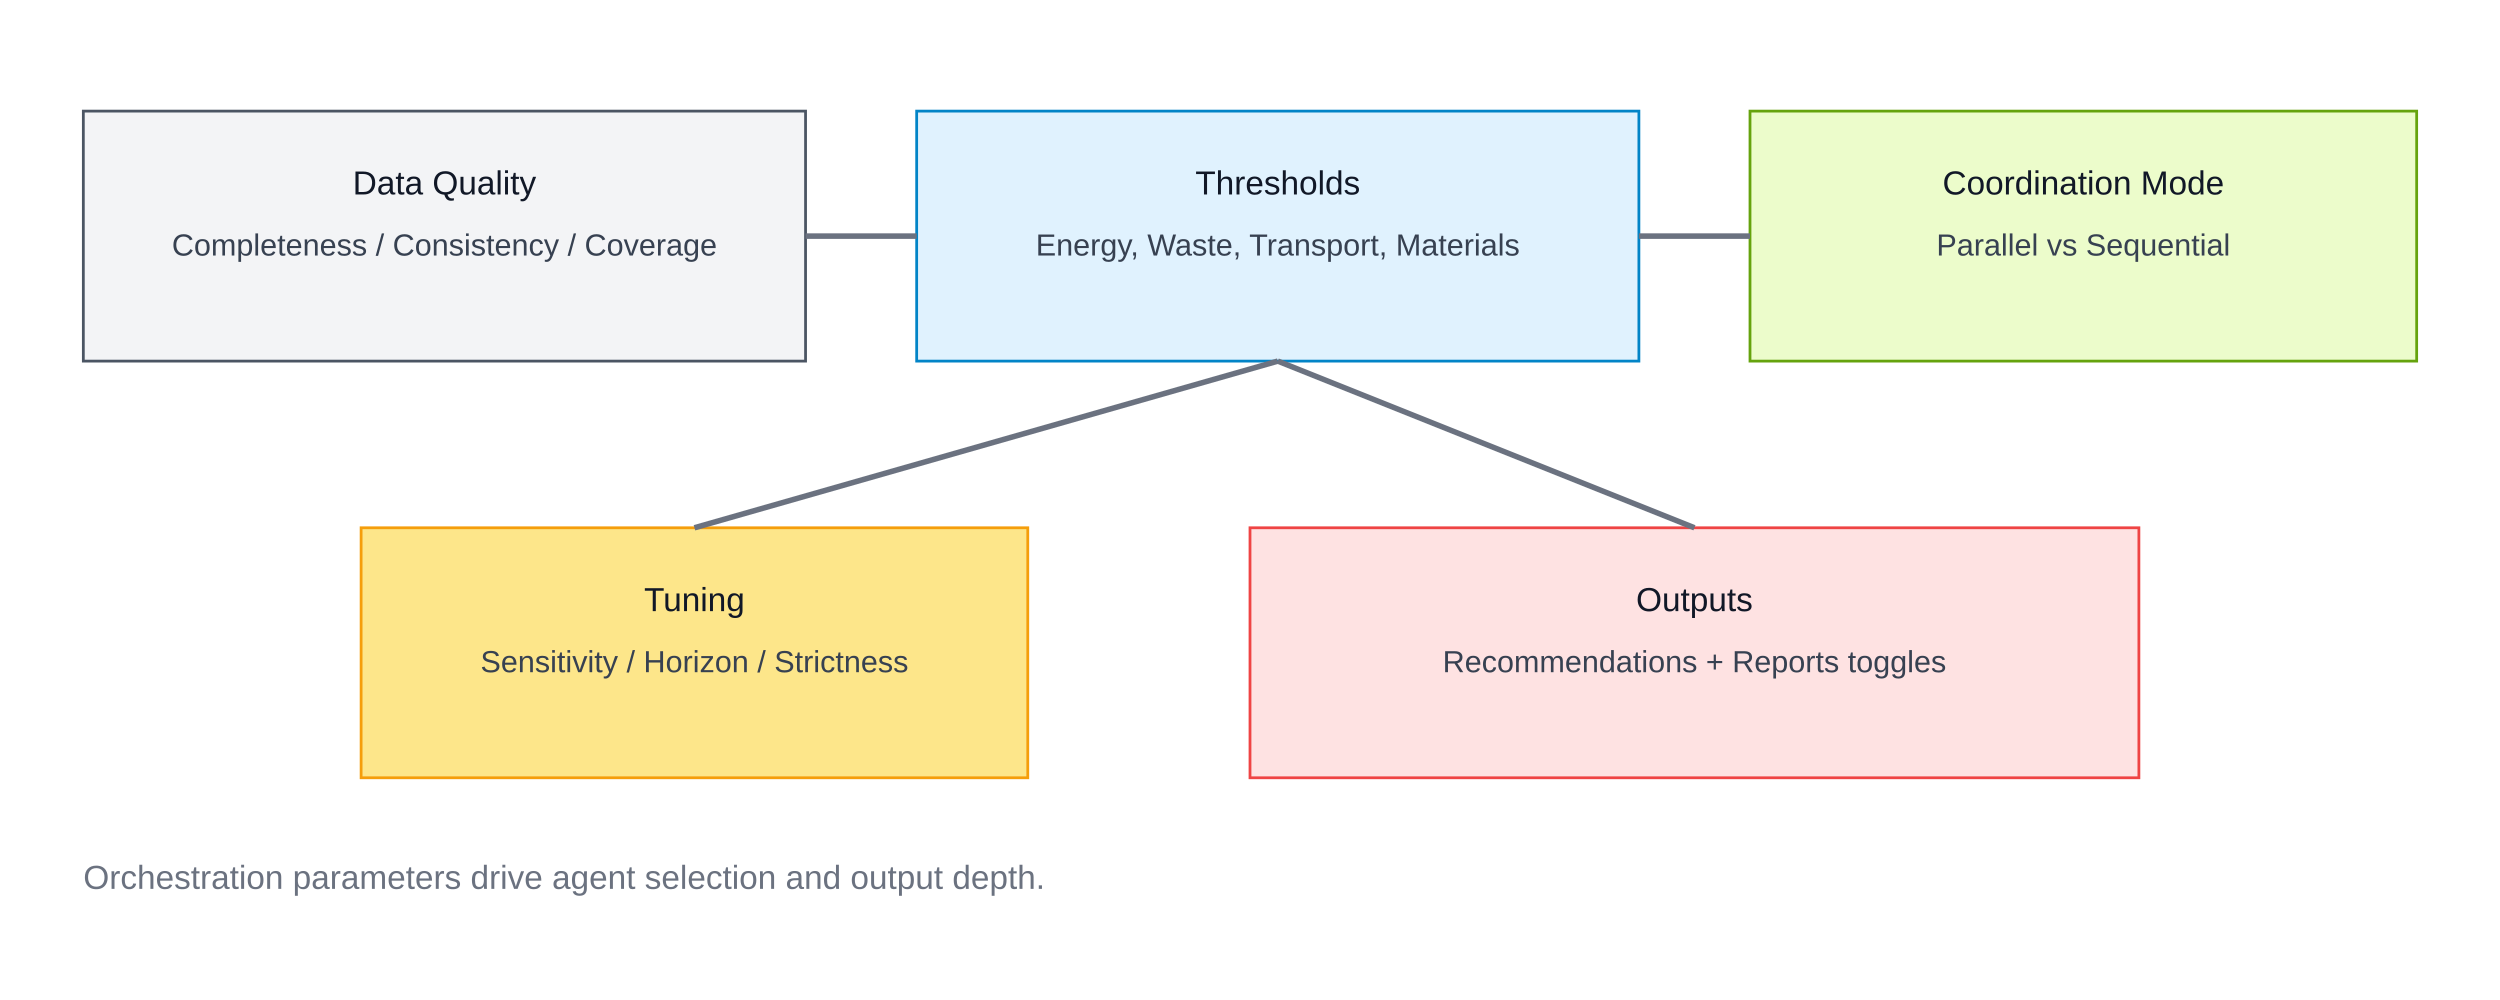
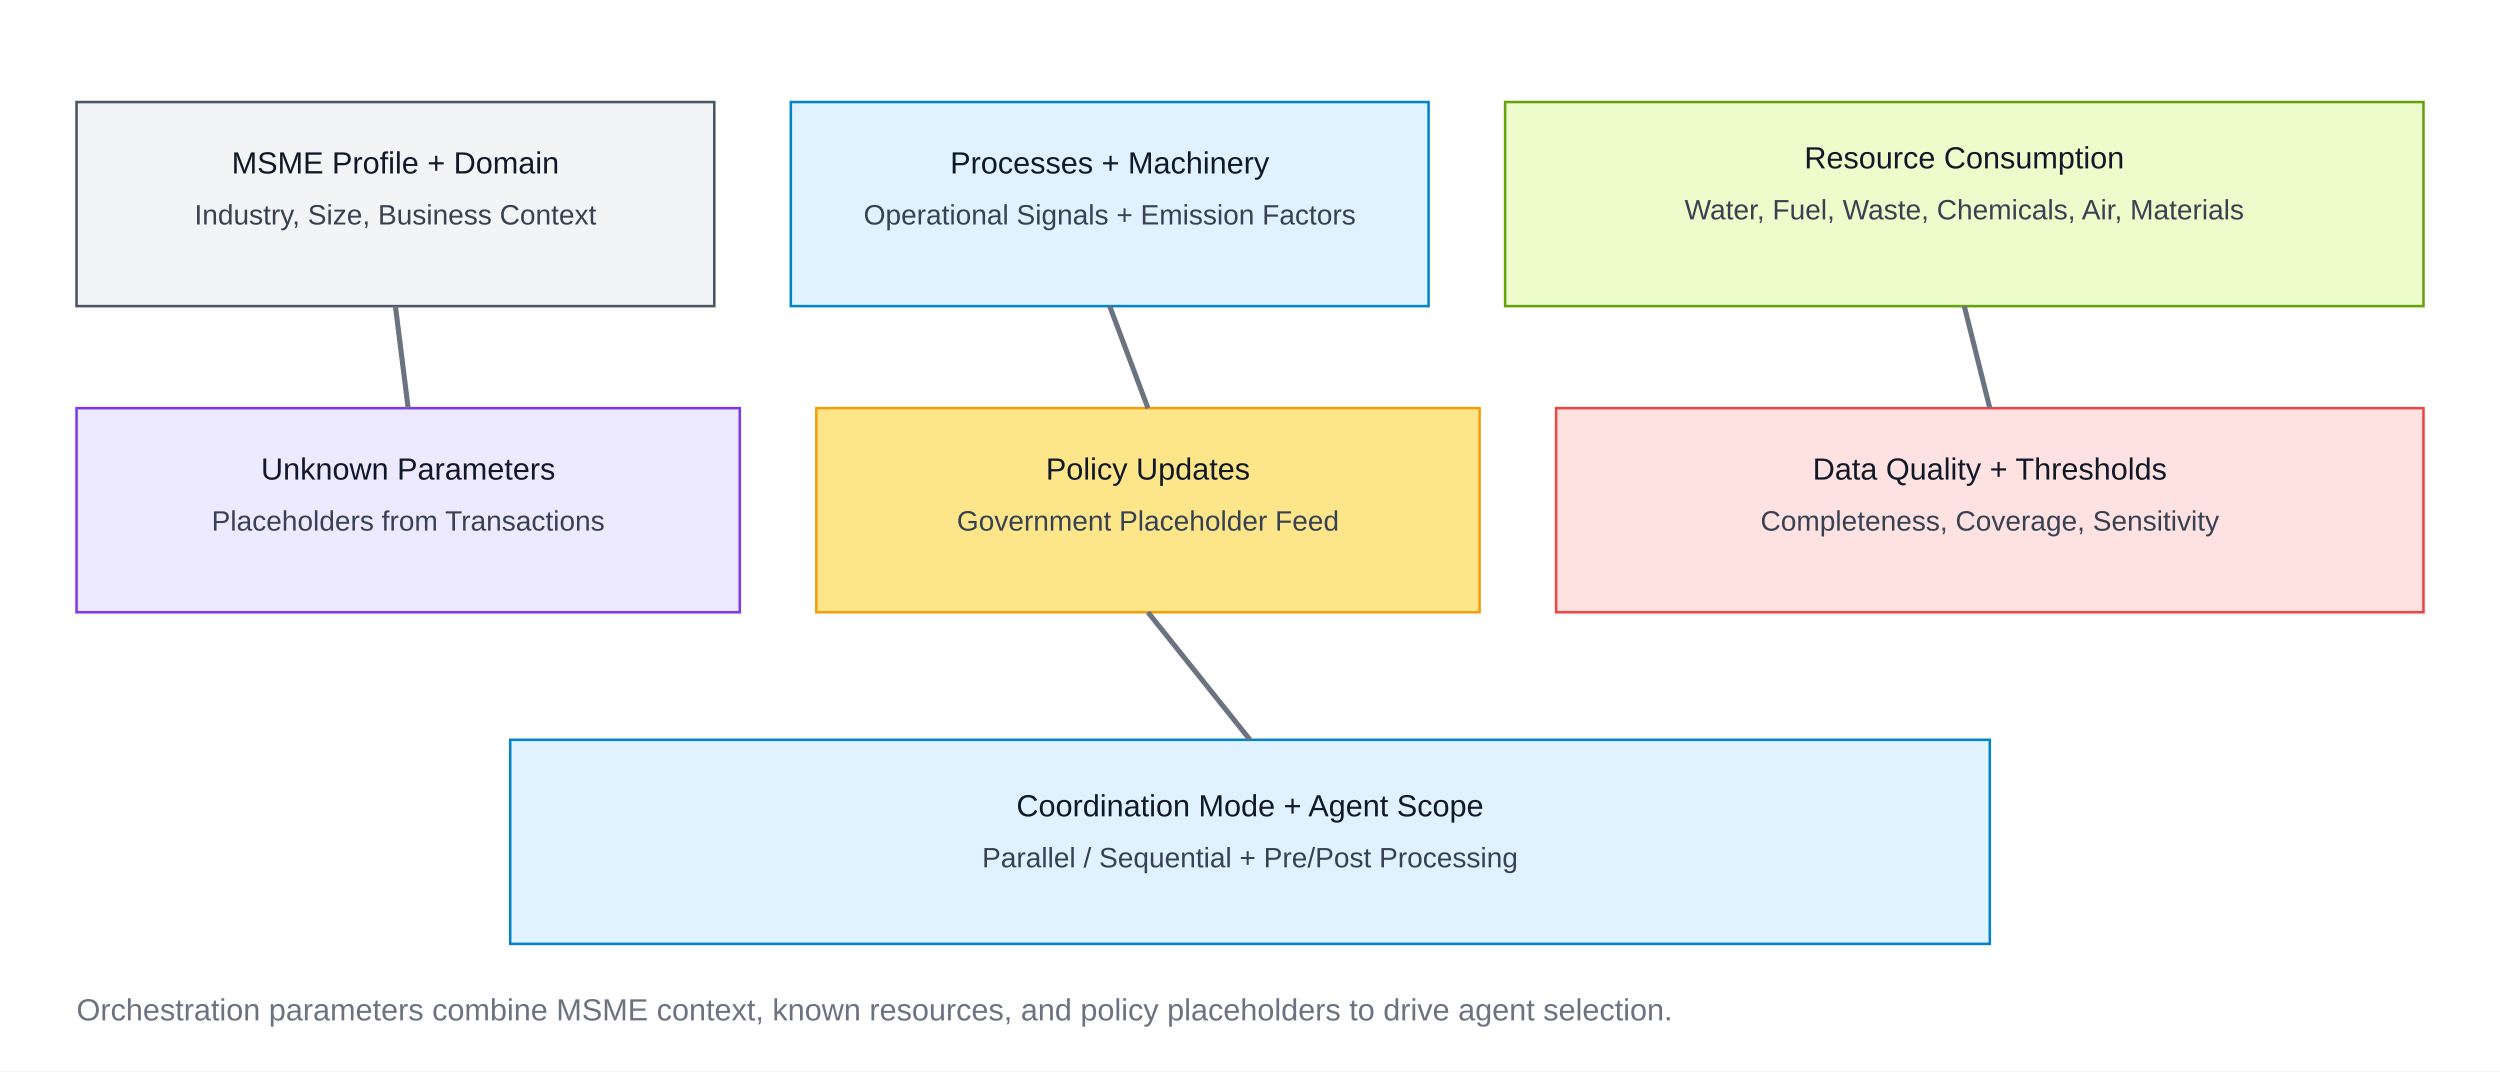
- <svg xmlns="http://www.w3.org/2000/svg" width="900" height="360" viewBox="0 0 900 360">
-   <rect width="900" height="360" fill="#ffffff" />
-   <rect x="30" y="40" width="260" height="90" fill="#f3f4f6" stroke="#4b5563" />
-   <text x="160" y="70" text-anchor="middle" font-family="Arial" font-size="12" fill="#111827">Data Quality</text>
-   <text x="160" y="92" text-anchor="middle" font-family="Arial" font-size="11" fill="#374151">Completeness / Consistency / Coverage</text>
-   <rect x="330" y="40" width="260" height="90" fill="#e0f2fe" stroke="#0284c7" />
-   <text x="460" y="70" text-anchor="middle" font-family="Arial" font-size="12" fill="#111827">Thresholds</text>
-   <text x="460" y="92" text-anchor="middle" font-family="Arial" font-size="11" fill="#374151">Energy, Waste, Transport, Materials</text>
-   <rect x="630" y="40" width="240" height="90" fill="#ecfccb" stroke="#65a30d" />
-   <text x="750" y="70" text-anchor="middle" font-family="Arial" font-size="12" fill="#111827">Coordination Mode</text>
-   <text x="750" y="92" text-anchor="middle" font-family="Arial" font-size="11" fill="#374151">Parallel vs Sequential</text>
-   <rect x="130" y="190" width="240" height="90" fill="#fde68a" stroke="#f59e0b" />
-   <text x="250" y="220" text-anchor="middle" font-family="Arial" font-size="12" fill="#111827">Tuning</text>
-   <text x="250" y="242" text-anchor="middle" font-family="Arial" font-size="11" fill="#374151">Sensitivity / Horizon / Strictness</text>
-   <rect x="450" y="190" width="320" height="90" fill="#fee2e2" stroke="#ef4444" />
-   <text x="610" y="220" text-anchor="middle" font-family="Arial" font-size="12" fill="#111827">Outputs</text>
-   <text x="610" y="242" text-anchor="middle" font-family="Arial" font-size="11" fill="#374151">Recommendations + Reports toggles</text>
-   <line x1="290" y1="85" x2="330" y2="85" stroke="#6b7280" stroke-width="2" />
-   <line x1="590" y1="85" x2="630" y2="85" stroke="#6b7280" stroke-width="2" />
-   <line x1="460" y1="130" x2="250" y2="190" stroke="#6b7280" stroke-width="2" />
-   <line x1="460" y1="130" x2="610" y2="190" stroke="#6b7280" stroke-width="2" />
-   <text x="30" y="320" font-family="Arial" font-size="12" fill="#6b7280">
-     Orchestration parameters drive agent selection and output depth.
+ <svg xmlns="http://www.w3.org/2000/svg" width="980" height="420" viewBox="0 0 980 420">
+   <rect width="980" height="420" fill="#ffffff" />
+   <rect x="30" y="40" width="250" height="80" fill="#f3f4f6" stroke="#4b5563" />
+   <text x="155" y="68" text-anchor="middle" font-family="Arial" font-size="12" fill="#111827">MSME Profile + Domain</text>
+   <text x="155" y="88" text-anchor="middle" font-family="Arial" font-size="11" fill="#374151">Industry, Size, Business Context</text>
+   <rect x="310" y="40" width="250" height="80" fill="#e0f2fe" stroke="#0284c7" />
+   <text x="435" y="68" text-anchor="middle" font-family="Arial" font-size="12" fill="#111827">Processes + Machinery</text>
+   <text x="435" y="88" text-anchor="middle" font-family="Arial" font-size="11" fill="#374151">Operational Signals + Emission Factors</text>
+   <rect x="590" y="40" width="360" height="80" fill="#ecfccb" stroke="#65a30d" />
+   <text x="770" y="66" text-anchor="middle" font-family="Arial" font-size="12" fill="#111827">Resource Consumption</text>
+   <text x="770" y="86" text-anchor="middle" font-family="Arial" font-size="11" fill="#374151">Water, Fuel, Waste, Chemicals, Air, Materials</text>
+   <rect x="30" y="160" width="260" height="80" fill="#ede9fe" stroke="#7c3aed" />
+   <text x="160" y="188" text-anchor="middle" font-family="Arial" font-size="12" fill="#111827">Unknown Parameters</text>
+   <text x="160" y="208" text-anchor="middle" font-family="Arial" font-size="11" fill="#374151">Placeholders from Transactions</text>
+   <rect x="320" y="160" width="260" height="80" fill="#fde68a" stroke="#f59e0b" />
+   <text x="450" y="188" text-anchor="middle" font-family="Arial" font-size="12" fill="#111827">Policy Updates</text>
+   <text x="450" y="208" text-anchor="middle" font-family="Arial" font-size="11" fill="#374151">Government Placeholder Feed</text>
+   <rect x="610" y="160" width="340" height="80" fill="#fee2e2" stroke="#ef4444" />
+   <text x="780" y="188" text-anchor="middle" font-family="Arial" font-size="12" fill="#111827">Data Quality + Thresholds</text>
+   <text x="780" y="208" text-anchor="middle" font-family="Arial" font-size="11" fill="#374151">Completeness, Coverage, Sensitivity</text>
+   <rect x="200" y="290" width="580" height="80" fill="#e0f2fe" stroke="#0284c7" />
+   <text x="490" y="320" text-anchor="middle" font-family="Arial" font-size="12" fill="#111827">Coordination Mode + Agent Scope</text>
+   <text x="490" y="340" text-anchor="middle" font-family="Arial" font-size="11" fill="#374151">Parallel / Sequential + Pre/Post Processing</text>
+   <line x1="155" y1="120" x2="160" y2="160" stroke="#6b7280" stroke-width="2" />
+   <line x1="435" y1="120" x2="450" y2="160" stroke="#6b7280" stroke-width="2" />
+   <line x1="770" y1="120" x2="780" y2="160" stroke="#6b7280" stroke-width="2" />
+   <line x1="450" y1="240" x2="490" y2="290" stroke="#6b7280" stroke-width="2" />
+   <text x="30" y="400" font-family="Arial" font-size="12" fill="#6b7280">
+     Orchestration parameters combine MSME context, known resources, and policy placeholders to drive agent selection.
  </text>
</svg>
